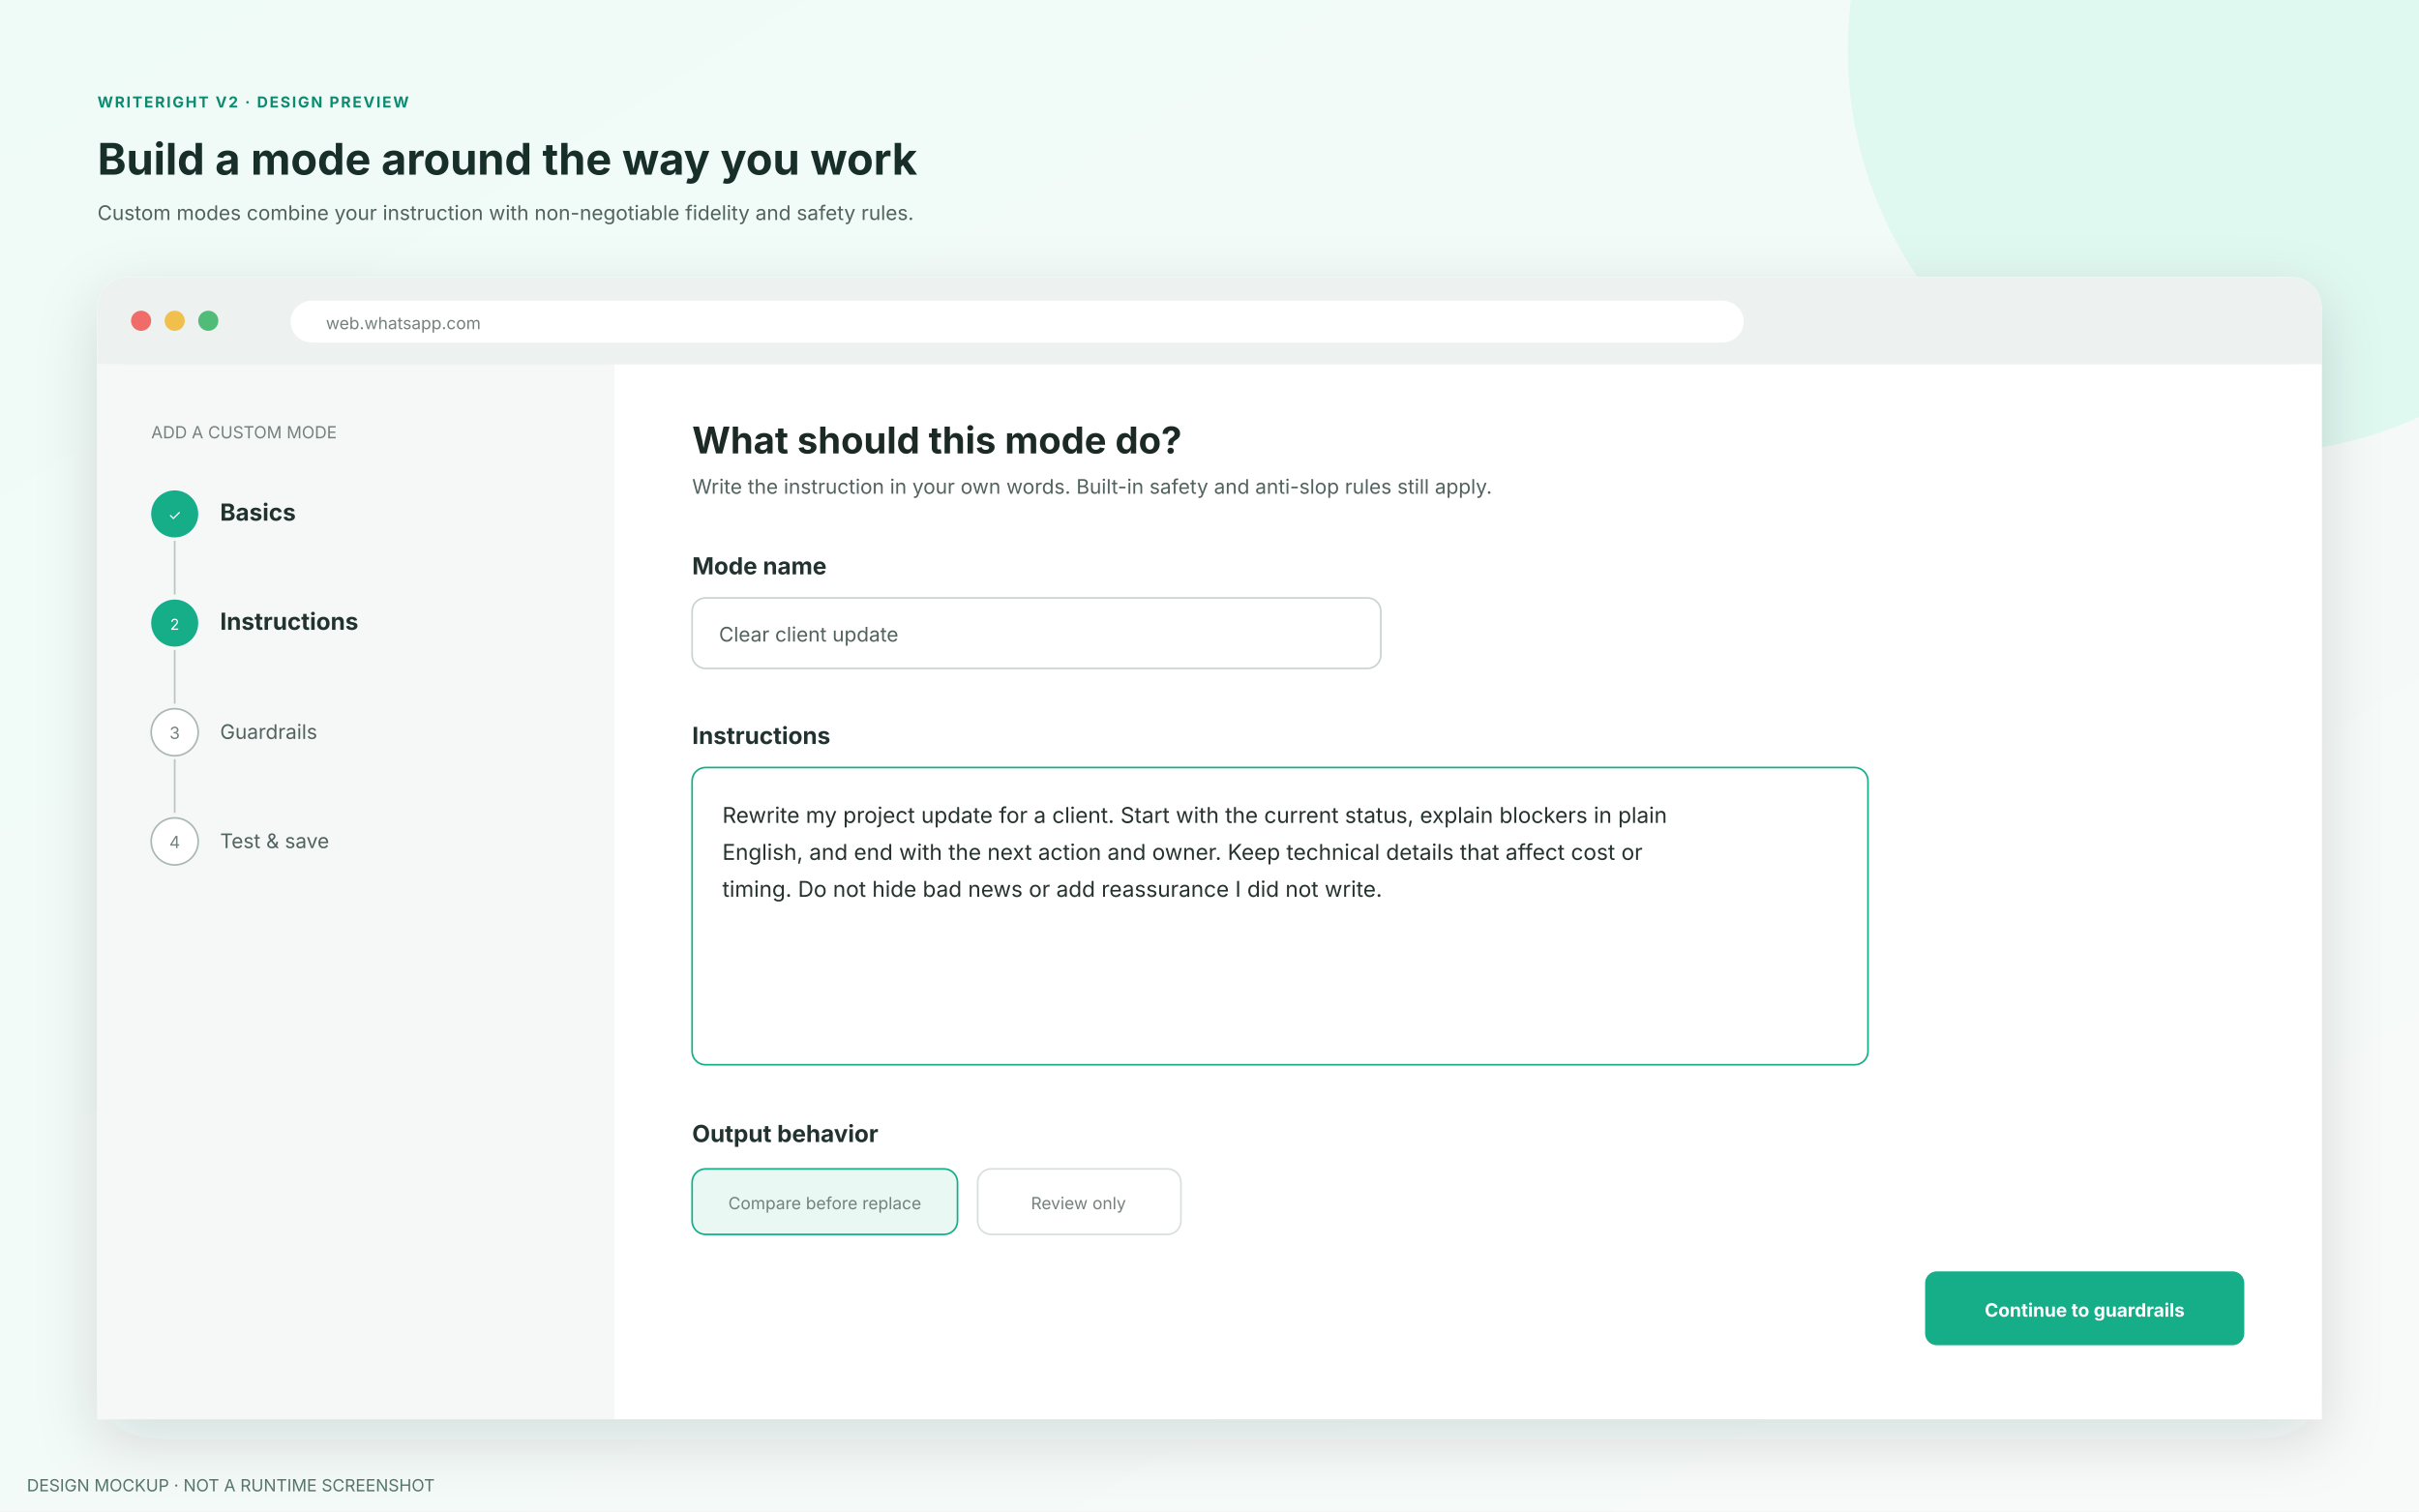
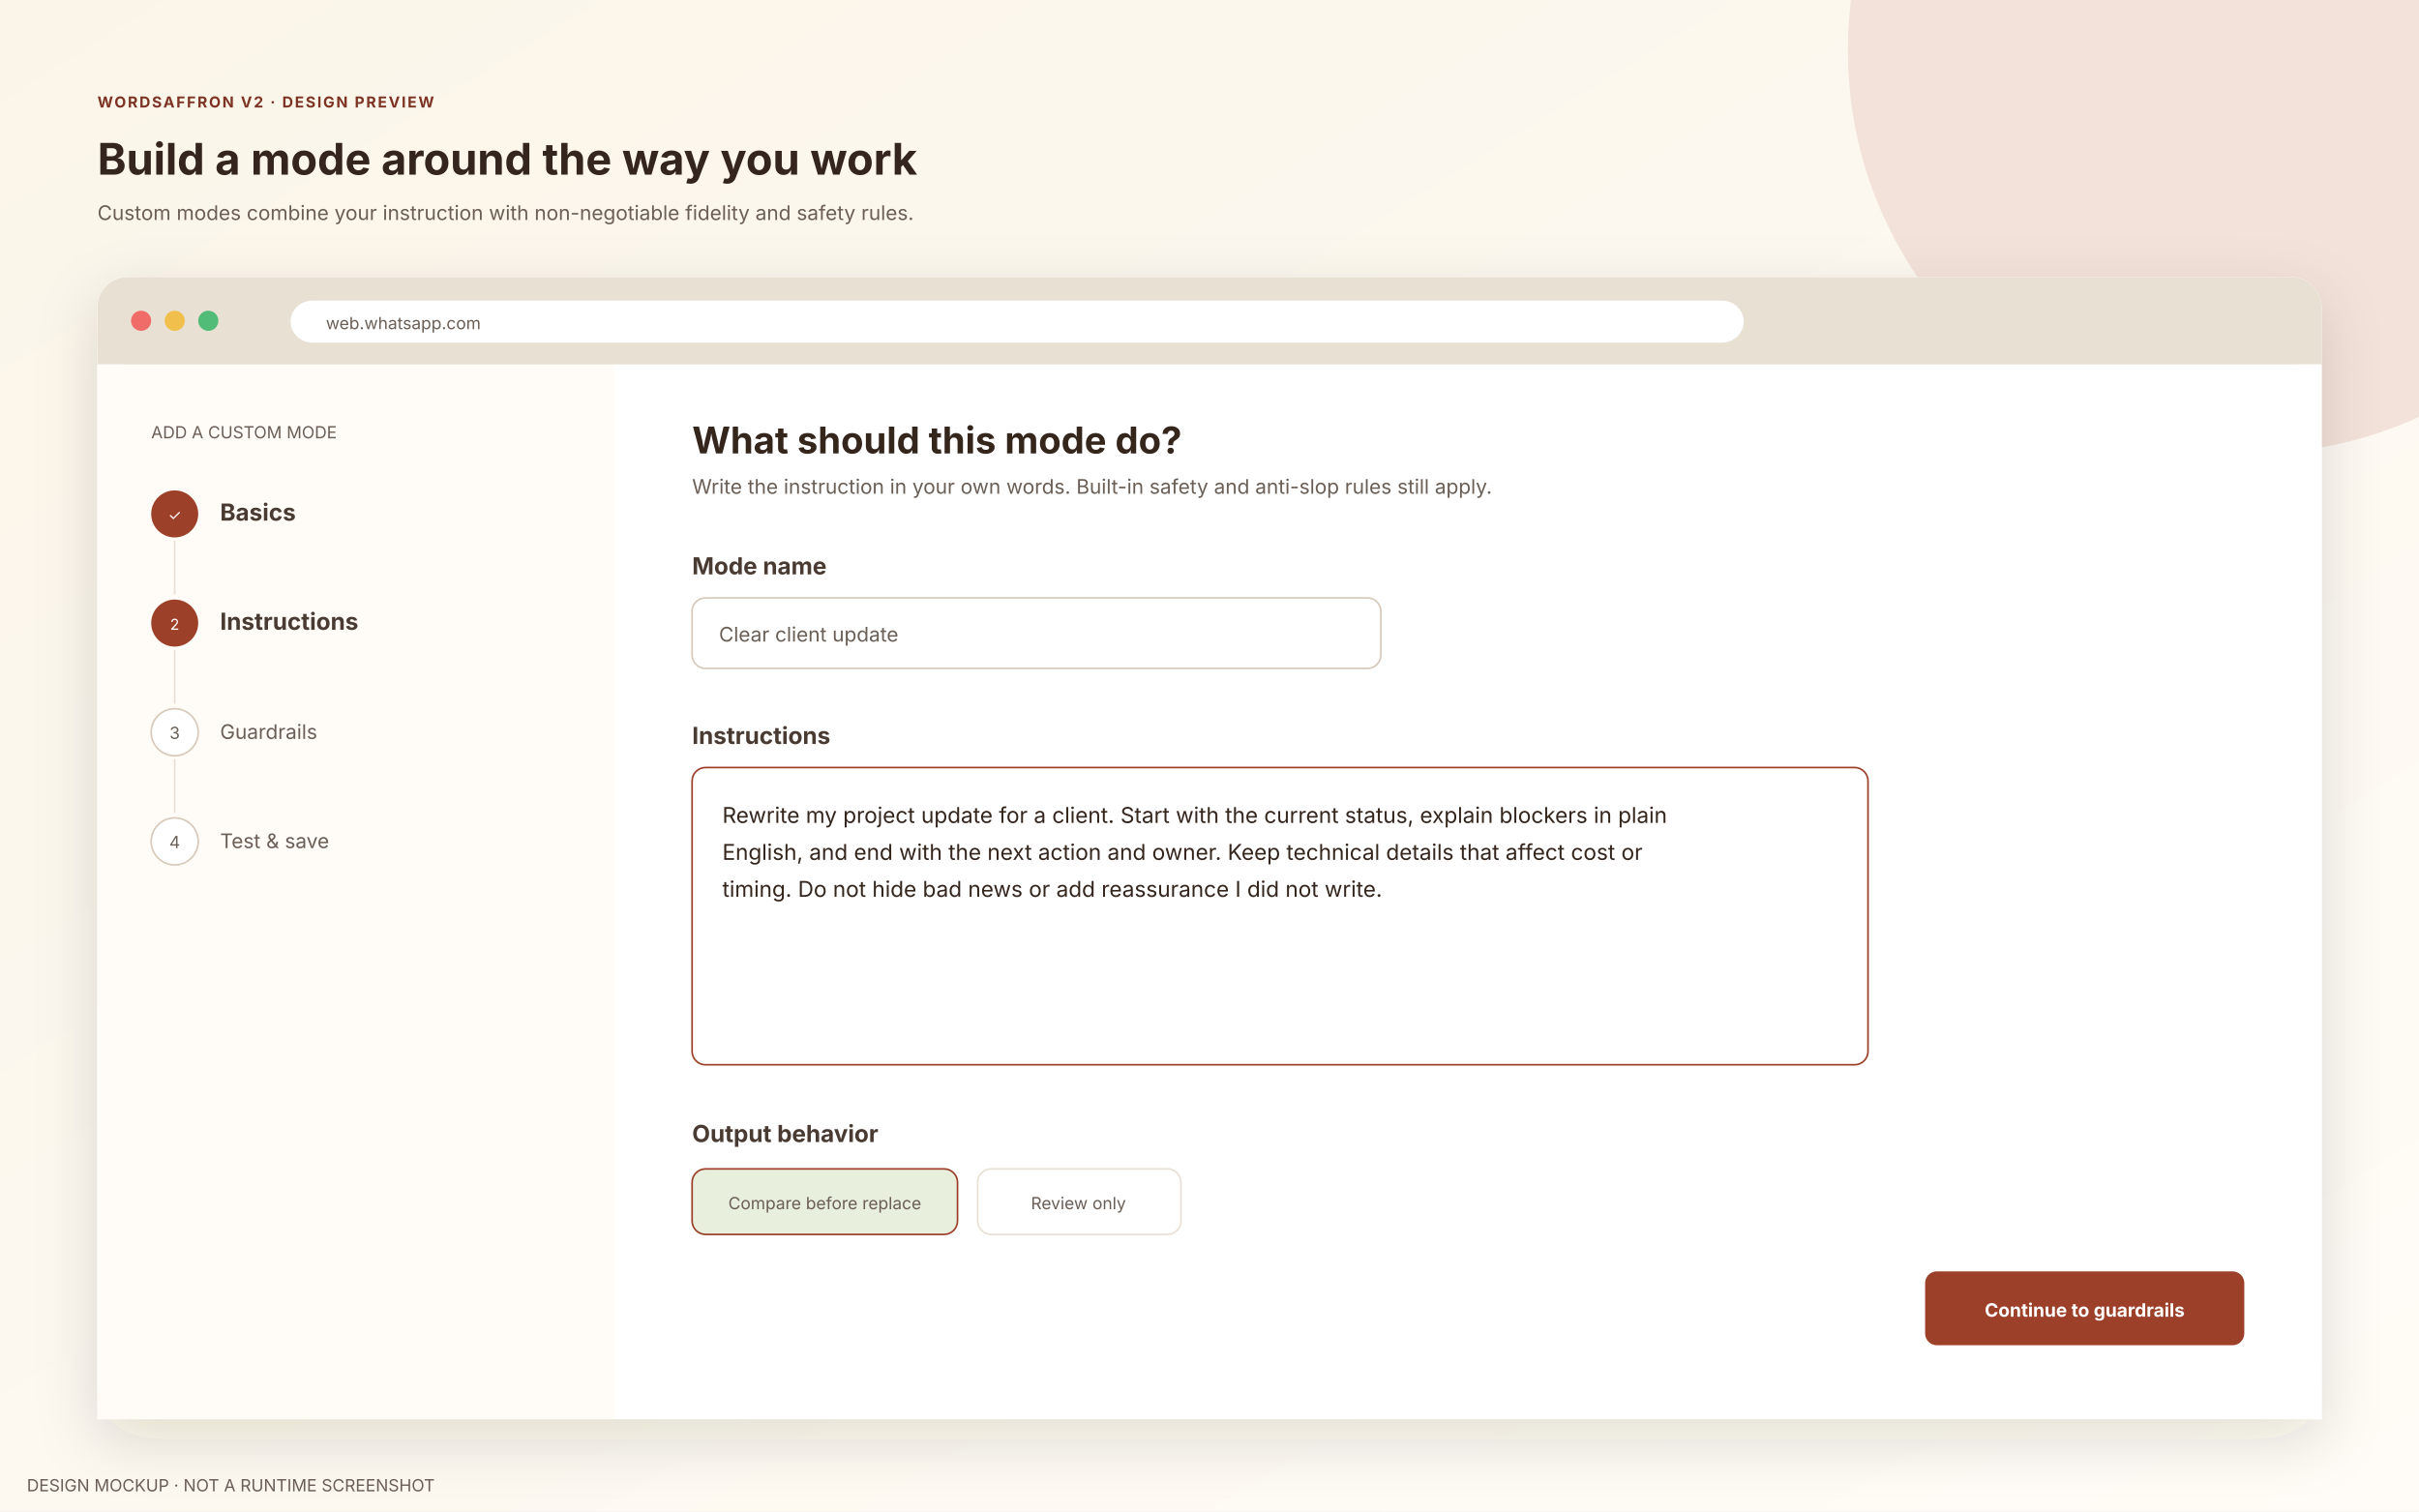
<svg xmlns="http://www.w3.org/2000/svg" width="1440" height="900" viewBox="0 0 1440 900">
  <defs>
    <filter id="sh" x="-30%" y="-30%" width="160%" height="180%">
-       <feDropShadow dx="0" dy="12" stdDeviation="18" flood-color="#102c26" flood-opacity=".14" />
+       <feDropShadow dx="0" dy="12" stdDeviation="18" flood-color="#35251F" flood-opacity=".14" />
    </filter>
    <linearGradient id="bg" x1="0" y1="0" x2="1" y2="1">
-       <stop stop-color="#effbf7" />
-       <stop offset="1" stop-color="#f8faf9" />
+       <stop stop-color="#FBF5E9" />
+       <stop offset="1" stop-color="#FFFCF7" />
    </linearGradient>
  </defs>
-   <style>text{font-family:Inter,Arial,sans-serif}.title{font-size:26px;font-weight:700;fill:#172e29}.h1{font-size:22px;font-weight:700;fill:#1d2926}.h2{font-size:14px;font-weight:700;fill:#22332f}.body{font-size:12px;fill:#51625e}.small{font-size:10px;fill:#74817e}.tiny{font-size:8px;fill:#74817e}.green{fill:#0ca784}.white{fill:#fff}.label{font-size:9px;font-weight:700;letter-spacing:1px;fill:#0b8b70}.button{font-size:11px;font-weight:700}.mode{font-size:12px;font-weight:700;fill:#243430}</style>
+   <style>text{font-family:Inter,Arial,sans-serif}.title{font-size:26px;font-weight:700;fill:#35251F}.h1{font-size:22px;font-weight:700;fill:#35251F}.h2{font-size:14px;font-weight:700;fill:#493A33}.body{font-size:12px;fill:#6B5E56}.small{font-size:10px;fill:#6B5E56}.tiny{font-size:8px;fill:#6B5E56}.green{fill:#9C412B}.white{fill:#fff}.label{font-size:9px;font-weight:700;letter-spacing:1px;fill:#7D3424}.button{font-size:11px;font-weight:700}.mode{font-size:12px;font-weight:700;fill:#493A33}</style>
  <rect width="1440" height="900" fill="url(#bg)" />
-   <circle cx="1340" cy="30" r="240" fill="#dff8f0" />
-   <text x="58" y="64" class="label">WRITERIGHT V2 · DESIGN PREVIEW</text>
+   <circle cx="1340" cy="30" r="240" fill="#F3E2D9" />
+   <text x="58" y="64" class="label">WORDSAFFRON V2 · DESIGN PREVIEW</text>
  <text x="58" y="104" class="title">Build a mode around the way you work</text>
  <text x="58" y="131" class="body">Custom modes combine your instruction with non-negotiable fidelity and safety rules.</text>
  <g filter="url(#sh)">
    <rect x="58" y="165" width="1324" height="680" rx="18" fill="#fff" />
-     <rect x="58" y="165" width="1324" height="52" rx="18" fill="#edf1f0" />
-     <rect x="58" y="199" width="1324" height="18" fill="#edf1f0" />
+     <rect x="58" y="165" width="1324" height="52" rx="18" fill="#E9E0D4" />
+     <rect x="58" y="199" width="1324" height="18" fill="#E9E0D4" />
    <circle cx="84" cy="191" r="6" fill="#ef6c67" />
    <circle cx="104" cy="191" r="6" fill="#f1bf4b" />
    <circle cx="124" cy="191" r="6" fill="#51bc77" />
    <rect x="173" y="179" width="865" height="25" rx="13" fill="#fff" />
    <text x="194" y="196" class="small">web.whatsapp.com</text>
-     <rect x="58" y="217" width="308" height="628" fill="#f5f8f7" />
+     <rect x="58" y="217" width="308" height="628" fill="#FFFCF7" />
    <text x="90" y="261" class="small">ADD A CUSTOM MODE</text>
    <g transform="translate(90 292)">
-       <circle cx="14" cy="14" r="14" fill="#12ad89" />
+       <circle cx="14" cy="14" r="14" fill="#9C412B" />
      <text x="14" y="18" text-anchor="middle" font-size="9" fill="#fff">✓</text>
      <text x="41" y="18" class="h2">Basics</text>
-       <line x1="14" y1="30" x2="14" y2="62" stroke="#b8c5c1" />
-       <circle cx="14" cy="79" r="14" fill="#12ad89" />
+       <line x1="14" y1="30" x2="14" y2="62" stroke="#E9E0D4" />
+       <circle cx="14" cy="79" r="14" fill="#9C412B" />
      <text x="14" y="83" text-anchor="middle" font-size="9" fill="#fff">2</text>
      <text x="41" y="83" class="h2">Instructions</text>
-       <line x1="14" y1="95" x2="14" y2="127" stroke="#b8c5c1" />
-       <circle cx="14" cy="144" r="14" fill="#fff" stroke="#aab8b4" />
+       <line x1="14" y1="95" x2="14" y2="127" stroke="#E9E0D4" />
+       <circle cx="14" cy="144" r="14" fill="#fff" stroke="#D8CABB" />
      <text x="14" y="148" text-anchor="middle" class="small">3</text>
      <text x="41" y="148" class="body">Guardrails</text>
-       <line x1="14" y1="160" x2="14" y2="192" stroke="#b8c5c1" />
-       <circle cx="14" cy="209" r="14" fill="#fff" stroke="#aab8b4" />
+       <line x1="14" y1="160" x2="14" y2="192" stroke="#E9E0D4" />
+       <circle cx="14" cy="209" r="14" fill="#fff" stroke="#D8CABB" />
      <text x="14" y="213" text-anchor="middle" class="small">4</text>
      <text x="41" y="213" class="body">Test &amp; save</text>
    </g>
    <rect x="366" y="217" width="1016" height="628" fill="#fff" />
    <text x="412" y="270" class="h1">What should this mode do?</text>
    <text x="412" y="294" class="body">Write the instruction in your own words. Built-in safety and anti-slop rules still apply.</text>
    <text x="412" y="342" class="h2">Mode name</text>
-     <rect x="412" y="356" width="410" height="42" rx="8" fill="#fff" stroke="#cad3d0" />
+     <rect x="412" y="356" width="410" height="42" rx="8" fill="#fff" stroke="#D8CABB" />
    <text x="428" y="382" class="body">Clear client update</text>
    <text x="412" y="443" class="h2">Instructions</text>
-     <rect x="412" y="457" width="700" height="177" rx="8" fill="#fff" stroke="#12ad89" />
-     <text x="430" y="490" font-family="Arial" font-size="13" fill="#26332f">
+     <rect x="412" y="457" width="700" height="177" rx="8" fill="#fff" stroke="#9C412B" />
+     <text x="430" y="490" font-family="Arial" font-size="13" fill="#35251F">
      <tspan x="430" dy="0">Rewrite my project update for a client. Start with the current status, explain blockers in plain</tspan>
      <tspan x="430" dy="22">English, and end with the next action and owner. Keep technical details that affect cost or</tspan>
      <tspan x="430" dy="22">timing. Do not hide bad news or add reassurance I did not write.</tspan>
    </text>
    <text x="412" y="680" class="h2">Output behavior</text>
-     <rect x="412" y="696" width="158" height="39" rx="8" fill="#e9f8f3" stroke="#12ad89" />
+     <rect x="412" y="696" width="158" height="39" rx="8" fill="#E8EFDC" stroke="#9C412B" />
    <text x="491" y="720" text-anchor="middle" class="small">Compare before replace</text>
-     <rect x="582" y="696" width="121" height="39" rx="8" fill="#fff" stroke="#d8dfdc" />
+     <rect x="582" y="696" width="121" height="39" rx="8" fill="#fff" stroke="#E9E0D4" />
    <text x="642" y="720" text-anchor="middle" class="small">Review only</text>
-     <rect x="1146" y="757" width="190" height="44" rx="7" fill="#12ad89" />
+     <rect x="1146" y="757" width="190" height="44" rx="7" fill="#9C412B" />
    <text x="1241" y="784" text-anchor="middle" class="button white">Continue to guardrails</text>
  </g>
-   <text x="16" y="888" font-family="Arial" font-size="10" fill="#55756b">DESIGN MOCKUP · NOT A RUNTIME SCREENSHOT</text>
+   <text x="16" y="888" font-family="Arial" font-size="10" fill="#6B5E56">DESIGN MOCKUP · NOT A RUNTIME SCREENSHOT</text>
</svg>
